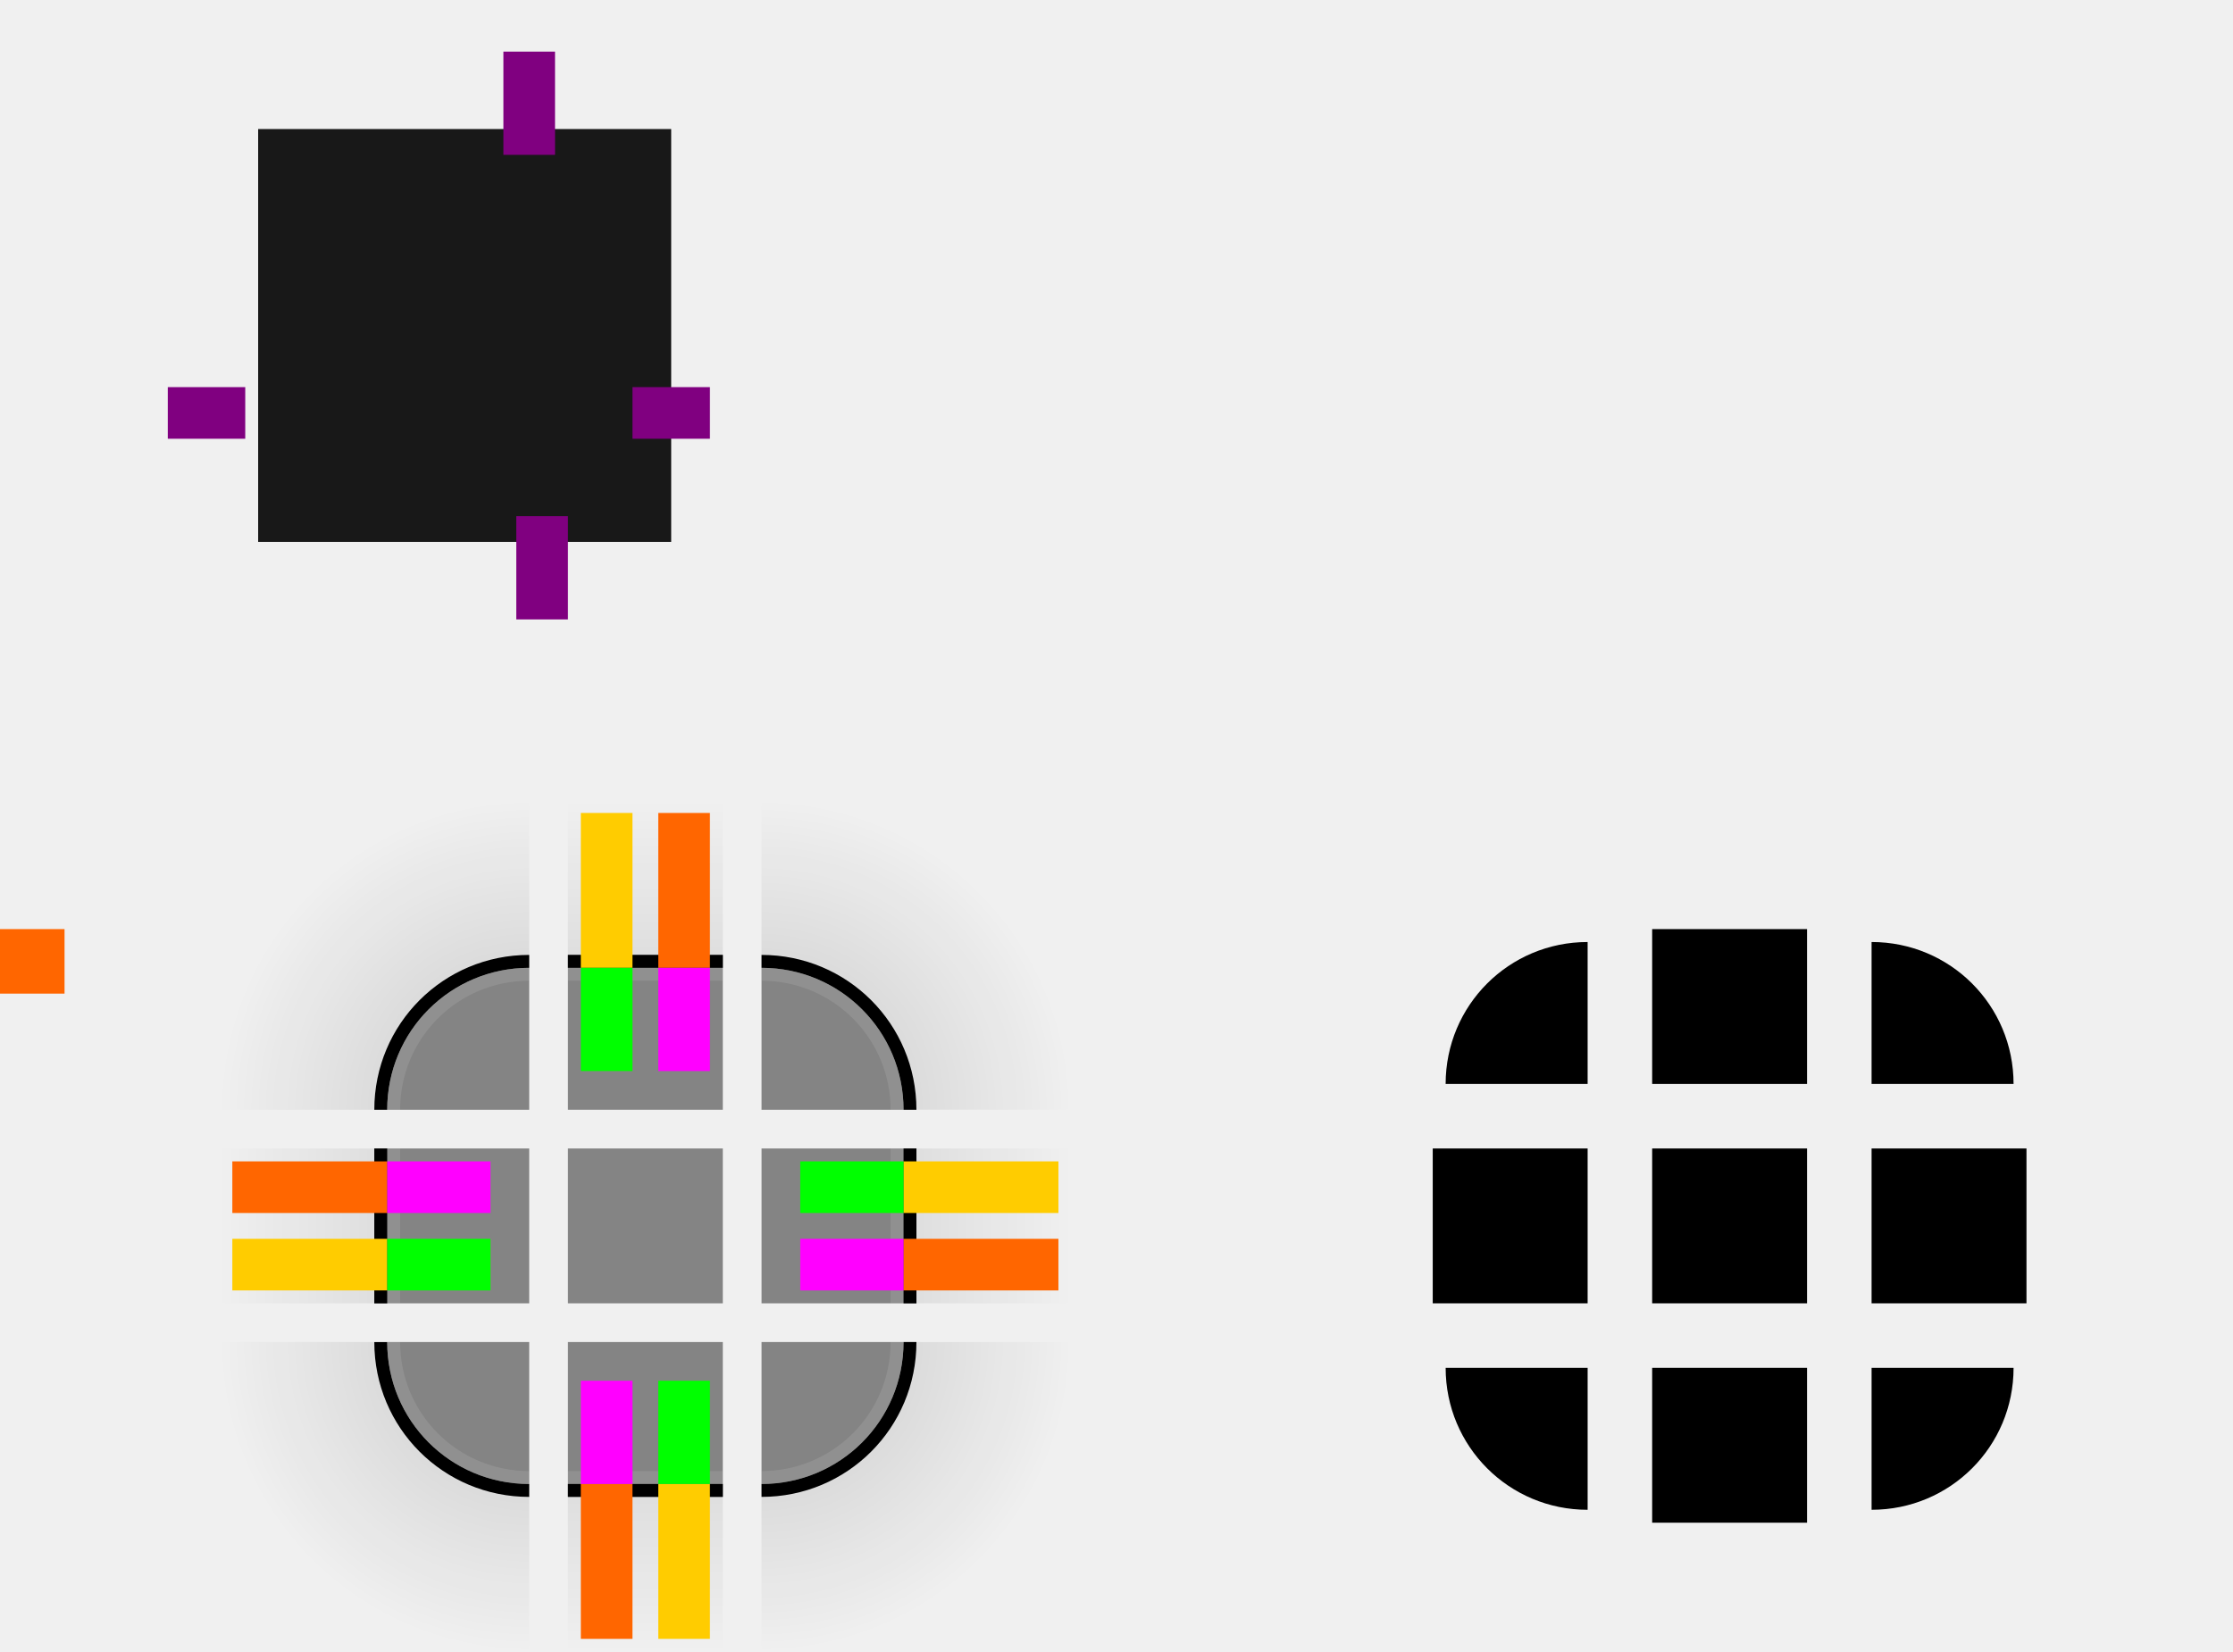
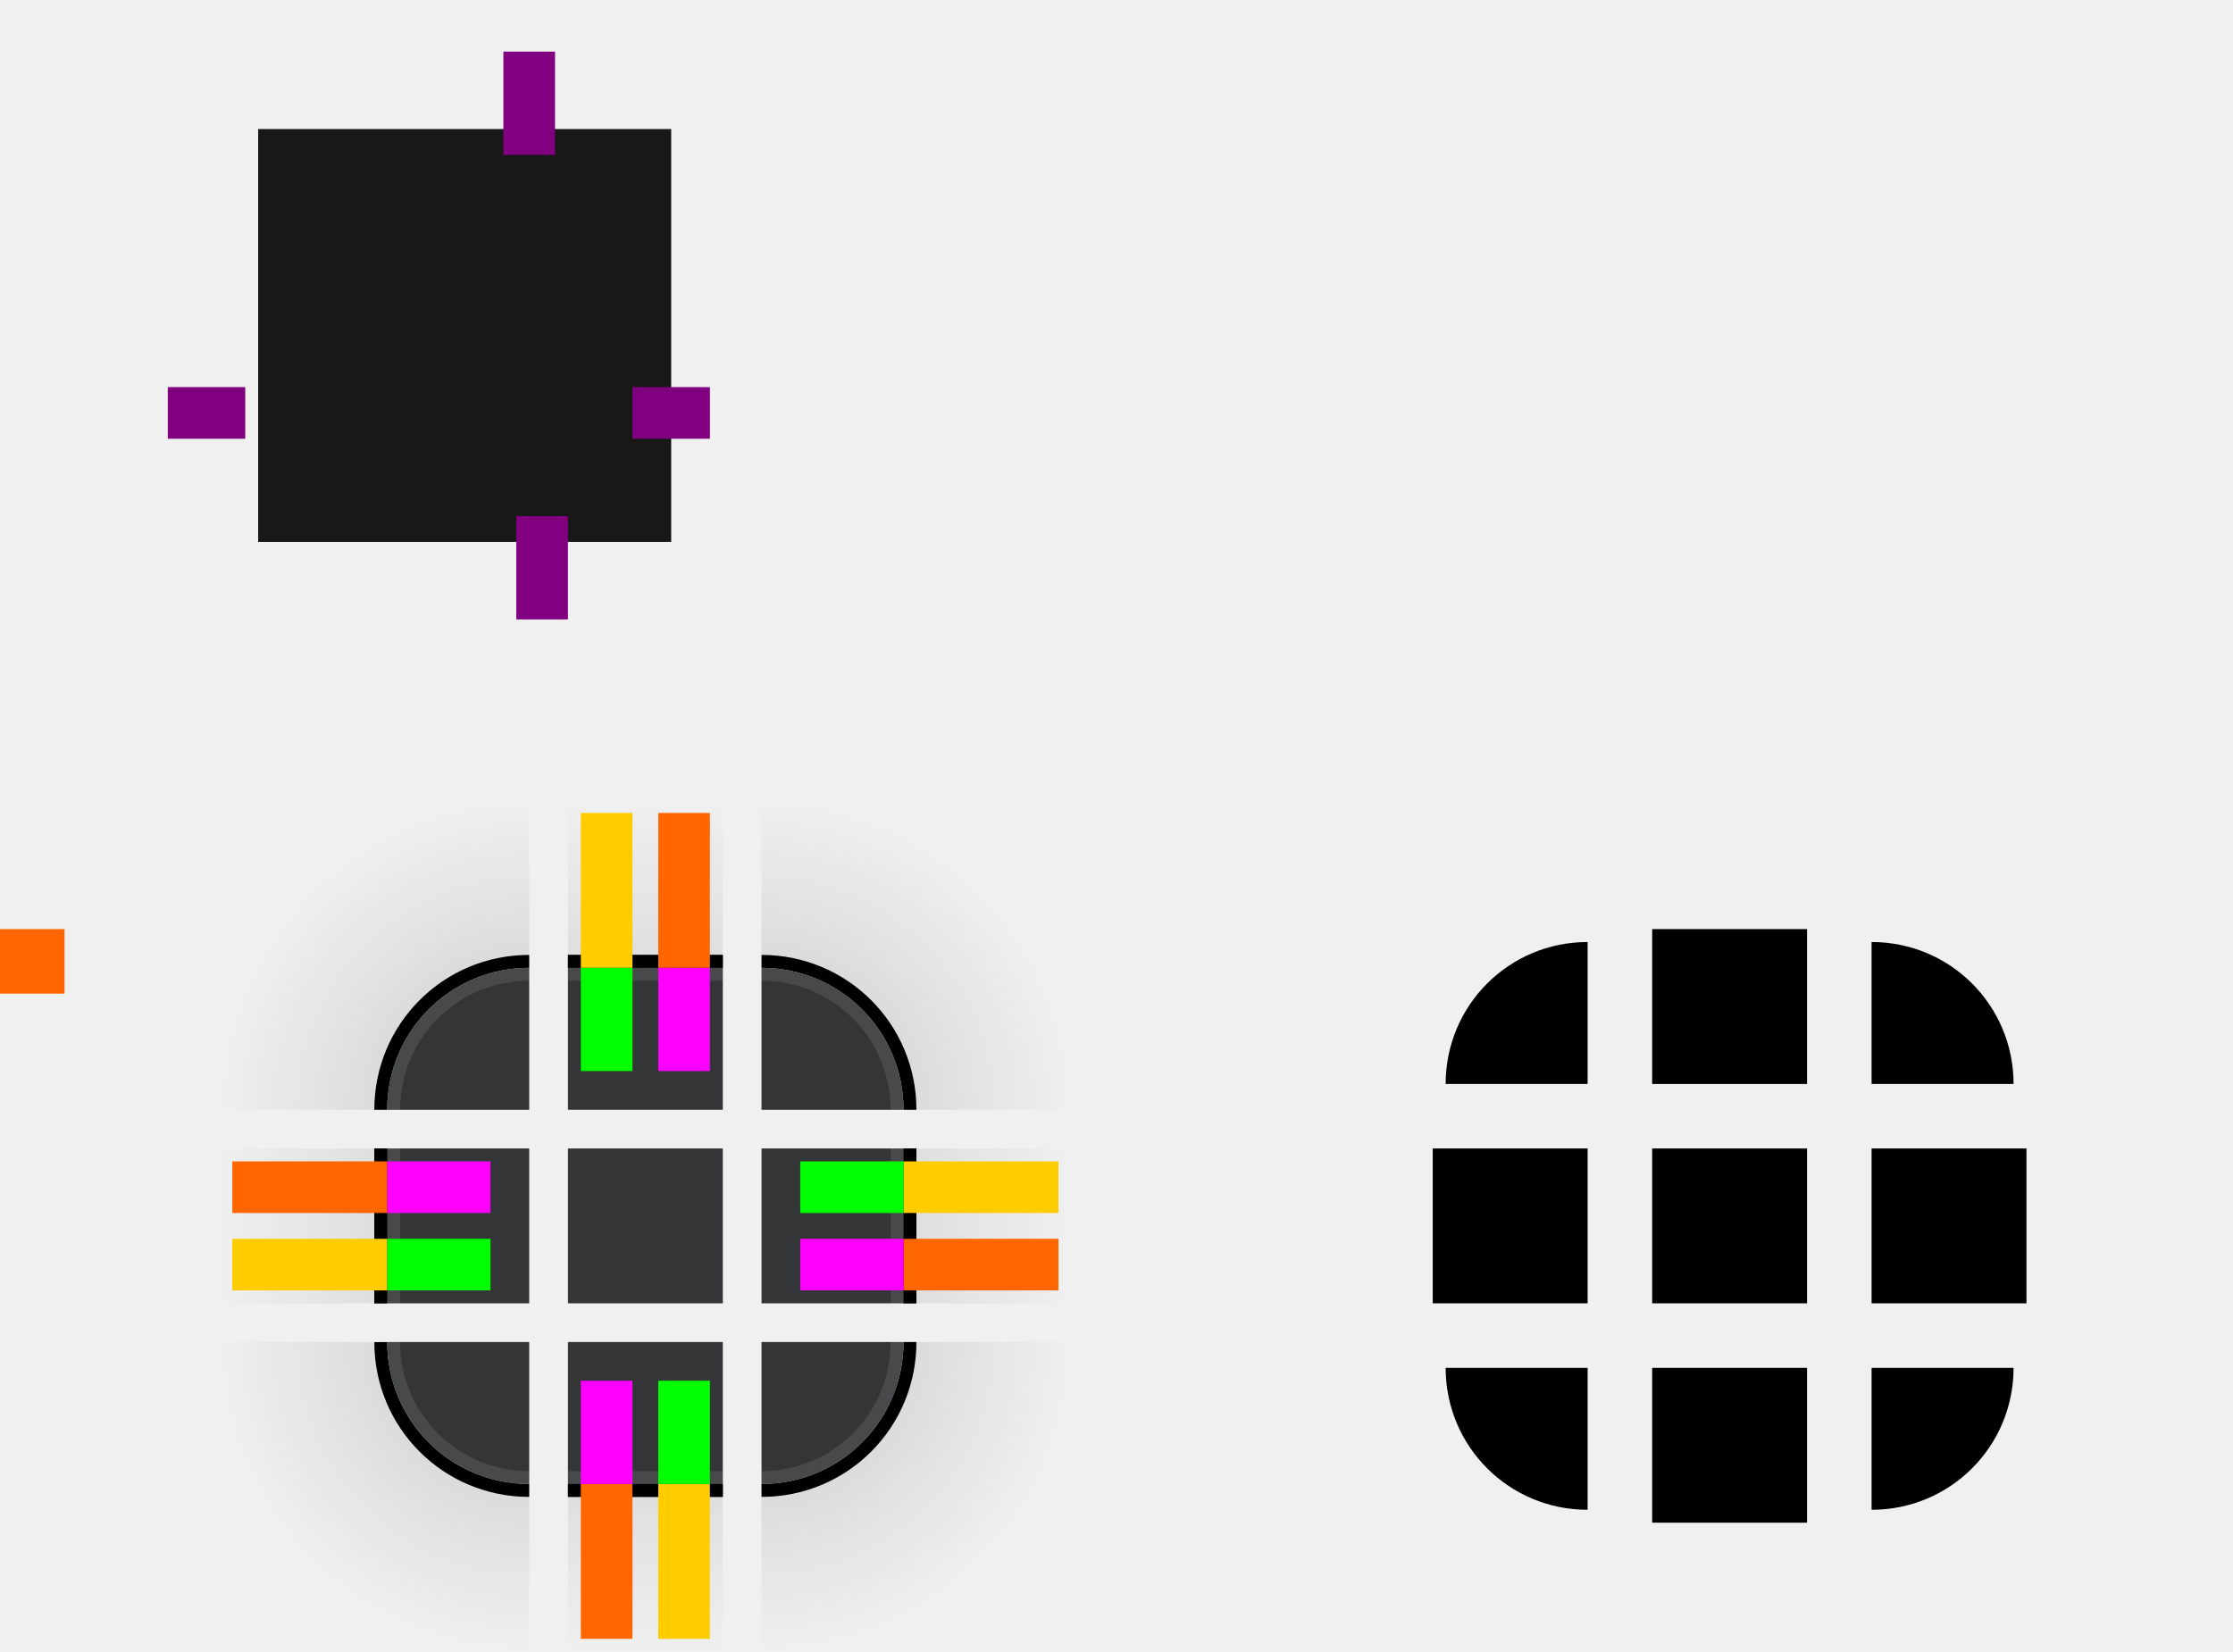
<svg xmlns="http://www.w3.org/2000/svg" xmlns:xlink="http://www.w3.org/1999/xlink" width="173" height="128" viewBox="0 0 173 128" id="svg2" version="1.1">
  <defs id="defs4">
    <style type="text/css" id="current-color-scheme">
      .ColorScheme-Text {
        color:#dfdfdf;
      }
      .ColorScheme-Background {
        color:#000000;
      }
      .ColorScheme-Highlight {
        color:#3daee9;
      }
      .ColorScheme-ViewText {
        color:#dfdfdf;
      }
      .ColorScheme-ViewBackground {
        color:#363636;
      }
      .ColorScheme-ViewHover {
        color:#93cee9;
      }
      .ColorScheme-ViewFocus{
        color:#3daee9;
      }
      .ColorScheme-ButtonText {
        color:#dfdfdf;
      }
      .ColorScheme-ButtonBackground {
        color:#363636;
      }
      .ColorScheme-ButtonHover {
        color:#93cee9;
      }
      .ColorScheme-ButtonFocus{
        color:#3daee9;
      }
      </style>
    <linearGradient gradientTransform="matrix(1.102054,0,0,1,95.72229,0)" y2="-35" x2="-904.362" y1="-35" x1="-920.695" gradientUnits="userSpaceOnUse" id="linearGradient4920" xlink:href="#linearGradient4270" />
    <linearGradient id="linearGradient4270">
      <stop style="stop-color:#000000;stop-opacity:0.667" offset="0" id="stop4272" />
      <stop style="stop-color:#000000;stop-opacity:0;" offset="1" id="stop4274" />
    </linearGradient>
    <radialGradient r="6" fy="12" fx="77" cy="12" cx="77" gradientTransform="matrix(1.6289431e-5,-4.66664,4.66665,1.6289464e-5,3.998937,381.3309)" gradientUnits="userSpaceOnUse" id="radialGradient994" xlink:href="#linearGradient4270" />
  </defs>
  <g id="layer1" transform="translate(0,-832.3622)">
    <rect style="opacity:0.9;fill:currentColor;fill-opacity:1;stroke:none" id="thick-center" width="32" height="32" x="20" y="842.362" class="ColorScheme-Background" />
    <rect style="opacity:1;fill:#ff6600;fill-opacity:1;stroke:none" id="hint-tile-center" width="5" height="5" x="0" y="904.362" />
    <rect transform="rotate(90)" style="fill:#800080;fill-opacity:1;stroke:none;stroke-width:1" id="thick-hint-right-margin" width="4" height="6" x="862.362" y="-55" />
    <rect transform="rotate(90)" y="-19" x="862.362" height="6" width="4" id="thick-hint-left-margin" style="fill:#800080;fill-opacity:1;stroke:none;stroke-width:1" />
    <rect y="836.362" x="39" height="8" width="4" id="thick-hint-top-margin" style="fill:#800080;fill-opacity:1;stroke:none;stroke-width:1.155" />
    <rect style="fill:#800080;fill-opacity:1;stroke:none;stroke-width:1.155" id="thick-hint-bottom-margin" width="4" height="8" x="40" y="872.362" />
    <use x="0" y="0" xlink:href="#top" id="bottom" transform="matrix(1,0,0,-1,1.5722092e-5,1854.723)" width="100%" height="100%" />
    <use height="100%" width="100%" transform="matrix(0,1,1,0,-877.3622,877.3622)" id="left" xlink:href="#top" y="0" x="0" />
    <use x="0" y="0" xlink:href="#shadow-top" id="shadow-right" transform="rotate(90,49.99998,927.3622)" width="100%" height="100%" />
    <use x="0" y="0" xlink:href="#top" id="right" transform="rotate(90,50.00001,927.3622)" width="100%" height="100%" />
    <use x="0" y="0" xlink:href="#shadow-top" id="shadow-left" transform="rotate(-90,50.00008,927.3622)" width="100%" height="100%" />
    <use x="0" y="0" xlink:href="#shadow-top" id="shadow-bottom" transform="matrix(1,0,0,-1,4.2722092e-5,1854.724)" width="100%" height="100%" />
    <g transform="matrix(0.9999975,0,0,0.9999975,44.99999,-31.99761)" id="shadow-topleft">
      <path id="path4828" style="opacity:0.25;fill:url(#radialGradient994)" d="M 32 -6 L 32 22 L 47.167 22 C 47.167 14.891 52.889 9.169 59.998 9.169 L 59.998 11.5 L 60 11.5 L 60 -6 L 32 -6 z " transform="matrix(0.857145,0,0,0.857145,-55.4287,931.505)" />
      <path id="path1373" style="opacity:0;fill:#000000" d="m 44,71 c -9.418,0 -17,7.582 -17,17 h 1 c 0,-8.864 7.136,-16 16,-16 z" transform="matrix(0.857145,0,0,0.857145,-41.7144,874.933)" />
    </g>
    <g transform="matrix(0.375001,0,0,2,36.87497,-914.362)" id="top">
-       <rect transform="matrix(0,-1,-1,0,0,0)" style="opacity:0.45;fill:#000000;stroke-width:0.866" id="rect4152" width="6" height="32" x="-916.362" y="-51" />
+       <rect transform="matrix(0,-1,-1,0,0,0)" style="opacity:0.88;fill:#1b1c1e;stroke-width:0.866" id="rect4152" width="6" height="32" x="-916.362" y="-51" />
      <rect transform="matrix(0,-1,-1,0,0,0)" style="opacity:1;fill:#000000;stroke-width:0.25" id="rect2" width="0.5" height="32" x="-910.862" y="-51" />
      <rect transform="matrix(0,-1,-1,0,0,0)" style="opacity:0.1;fill:#ffffff;stroke-width:0.25" id="rect5" width="0.5" height="32" x="-911.362" y="-51" />
    </g>
    <g transform="matrix(0.7499983,0,0,0.7499983,19.24896,223.5921)" id="topleft">
      <path id="path56" d="m 29.001,910.362 c -8.865,0 -16,7.136 -16,16 h 1.331 c 0,-8.126 6.542,-14.666 14.669,-14.666 z" style="fill:#000000;stroke-width:1" />
-       <path id="rect4159" d="m 29.001,911.696 c -8.125,0 -14.667,6.541 -14.667,14.667 h 14.667 z" style="opacity:0.45;fill:#000000;stroke-width:0.917" />
+       <path id="rect4159" d="m 29.001,911.696 c -8.125,0 -14.667,6.541 -14.667,14.667 h 14.667 z" style="opacity:0.88;fill:#1b1c1e;stroke-width:0.917" />
      <path id="path57" d="m 29.001,911.696 c -8.126,0 -14.667,6.541 -14.667,14.667 h 1.334 c 0,-7.387 5.946,-13.333 13.333,-13.333 z" style="opacity:0.1;fill:#ffffff;stroke-width:1" />
    </g>
-     <rect style="opacity:0.45;fill:#000000" id="center" width="12" height="12" x="44" y="921.362" />
+     <rect style="opacity:0.88;fill:#1b1c1e" id="center" width="12" height="12" x="44" y="921.362" />
    <g style="opacity:1" transform="matrix(0.375003,0,0,1.55556,36.87491,-507.0941)" id="shadow-top">
      <rect y="-51" x="-916.362" height="32" width="6" id="rect4820" style="opacity:1;fill:none;fill-opacity:1;stroke:none" transform="matrix(0,-1,-1,0,0,0)" />
      <rect y="-51" x="-908.648" height="32" width="7.714" id="rect4822" style="opacity:0.25;fill:url(#linearGradient4920)" transform="matrix(0,-1,-1,0,0,0)" />
      <rect y="-51" x="-906.076" height="32" width="0.643" id="rect1453" style="opacity:0;fill:#000000" transform="matrix(0,-1,-1,0,0,0)" />
    </g>
    <rect style="fill:#ff6600;fill-opacity:1;stroke:none;stroke-width:1.414" id="shadow-hint-top-margin" width="4" height="12" x="51" y="895.362" />
    <rect y="947.362" x="45" height="12" width="4" id="shadow-hint-bottom-margin" style="fill:#ff6600;fill-opacity:1;stroke:none;stroke-width:1.414" />
    <rect y="-82" x="928.362" height="12" width="4" id="shadow-hint-right-margin" style="fill:#ff6600;fill-opacity:1;stroke:none;stroke-width:1.414" transform="rotate(90)" />
    <rect style="fill:#ff6600;fill-opacity:1;stroke:none;stroke-width:1.414" id="shadow-hint-left-margin" width="4" height="12" x="922.362" y="-30" transform="rotate(90)" />
    <rect y="978.362" x="44" height="12" width="12" id="shadow-center" style="fill:none" />
    <use x="0" y="0" xlink:href="#topleft" id="topright" transform="matrix(-1,0,0,1,99.99894,-6.4758783e-6)" width="100%" height="100%" />
    <use x="0" y="0" xlink:href="#topleft" id="bottomleft" transform="matrix(1,0,0,-1,-3.4464062e-5,1854.725)" width="100%" height="100%" />
    <use x="0" y="0" xlink:href="#topleft" id="bottomright" transform="rotate(180,49.9995,927.3622)" width="100%" height="100%" />
    <use x="0" y="0" xlink:href="#shadow-topleft" id="shadow-topright" transform="matrix(-1,0,0,1,99.99805,-0.00193026)" width="100%" height="100%" />
    <use x="0" y="0" xlink:href="#shadow-topleft" id="shadow-bottomleft" transform="matrix(1,0,0,-1,0,1854.724)" width="100%" height="100%" />
    <use x="0" y="0" xlink:href="#shadow-topleft" id="shadow-bottomright" transform="rotate(180,49.99902,927.3632)" width="100%" height="100%" />
    <rect style="fill:#ffcc00;fill-opacity:1;stroke:none;stroke-width:1.414" id="shadow-hint-top-inset" width="4" height="12" x="45" y="895.362" />
    <rect y="947.362" x="51" height="12" width="4" id="shadow-hint-bottom-inset" style="fill:#ffcc00;fill-opacity:1;stroke:none;stroke-width:1.414" />
    <rect y="-82" x="922.362" height="12" width="4" id="shadow-hint-right-inset" style="fill:#ffcc00;fill-opacity:1;stroke:none;stroke-width:1.414" transform="rotate(90)" />
    <rect style="fill:#ffcc00;fill-opacity:1;stroke:none;stroke-width:1.414" id="shadow-hint-left-inset" width="4" height="12" x="928.362" y="-30" transform="rotate(90)" />
    <rect y="907.362" x="45" height="8" width="4" id="hint-top-inset" style="fill:#00ff00;fill-opacity:1;stroke:none;stroke-width:1.155" />
    <rect style="fill:#00ff00;fill-opacity:1;stroke:none;stroke-width:0.183" id="hint-bottom-inset" width="4" height="8" x="51" y="939.362" />
    <rect transform="rotate(90)" style="fill:#00ff00;fill-opacity:1;stroke:none;stroke-width:0.183" id="hint-right-inset" width="4" height="8" x="922.362" y="-70" />
    <rect transform="rotate(90)" y="-38" x="928.362" height="8" width="4" id="hint-left-inset" style="fill:#00ff00;fill-opacity:1;stroke:none;stroke-width:0.183" />
    <rect y="907.362" x="51" height="8" width="4" id="hint-top-margin" style="fill:#ff00ff;fill-opacity:1;stroke:none;stroke-width:1.155" />
    <rect style="fill:#ff00ff;fill-opacity:1;stroke:none;stroke-width:1" id="hint-bottom-margin" width="4" height="8" x="45" y="939.362" />
    <rect transform="rotate(90)" style="fill:#ff00ff;fill-opacity:1;stroke:none;stroke-width:1" id="hint-right-margin" width="4" height="8" x="928.362" y="-70" />
    <rect transform="rotate(90)" y="-38" x="922.362" height="8" width="4" id="hint-left-margin" style="fill:#ff00ff;fill-opacity:1;stroke:none;stroke-width:1" />
    <rect id="mask-top" height="12" width="12" x="128" y="904.362" style="stroke-width:0.866" />
    <rect id="mask-center" height="12" width="12" x="128" y="921.362" />
    <rect id="mask-bottom" height="12" transform="scale(1,-1)" width="12" x="128" y="-950.362" style="stroke-width:0.866" />
    <rect id="mask-left" height="12" width="12" x="111" y="921.362" style="stroke-width:0.866" />
    <rect id="mask-right" height="12" width="12" x="145" y="921.362" style="stroke-width:0.866" />
    <g id="mask-topleft" transform="matrix(0.75,0,0,0.75,41.25,226.0906)">
      <path id="path11" d="m 109,905.696 c -8.125,0 -14.667,6.541 -14.667,14.667 H 109 Z" style="stroke-width:0.917" />
      <rect id="rect12" width="16" height="16" x="93" y="904.362" style="fill:none" />
    </g>
    <g transform="matrix(0.375001,0,0,-1.5,34.875,2171.9)" id="north-bottom">
-       <rect transform="matrix(0,-1,-1,0,0,0)" style="opacity:0.45;fill:#000000" id="rect7" width="8" height="32" x="-918.362" y="-51" />
+       <rect transform="matrix(0,-1,-1,0,0,0)" style="opacity:0.88;fill:#1b1c1e" id="rect7" width="8" height="32" x="-918.362" y="-51" />
      <rect transform="matrix(0,-1,-1,0,0,0)" style="opacity:0;fill:#ffffff;stroke-width:0.25" id="rect8" width="0.5" height="32" x="-910.862" y="-51" />
    </g>
    <g transform="matrix(0,0.375001,1.5,0,-1337.542,773.237)" id="north-left">
-       <rect transform="matrix(0,-1,-1,0,0,0)" style="opacity:0.45;fill:#000000" id="rect9" width="8" height="32" x="-918.362" y="-51" />
+       <rect transform="matrix(0,-1,-1,0,0,0)" style="opacity:0.88;fill:#1b1c1e" id="rect9" width="8" height="32" x="-918.362" y="-51" />
      <rect transform="matrix(0,-1,-1,0,0,0)" style="opacity:0;fill:#ffffff;stroke-width:0.25" id="rect10" width="0.5" height="32" x="-910.862" y="-51" />
    </g>
    <g transform="matrix(0,0.375001,-1.5,0,1433.542,773.237)" id="north-right">
-       <rect transform="matrix(0,-1,-1,0,0,0)" style="opacity:0.45;fill:#000000" id="rect11" width="8" height="32" x="-918.362" y="-51" />
+       <rect transform="matrix(0,-1,-1,0,0,0)" style="opacity:0.88;fill:#1b1c1e" id="rect11" width="8" height="32" x="-918.362" y="-51" />
      <rect transform="matrix(0,-1,-1,0,0,0)" style="opacity:0;fill:#ffffff;stroke-width:0.25" id="rect16" width="0.5" height="32" x="-910.862" y="-51" />
    </g>
    <g transform="matrix(0.375001,0,0,1.5,34.875,-599.1789)" id="north-top">
-       <rect transform="matrix(0,-1,-1,0,0,0)" style="opacity:0.45;fill:#000000" id="rect3" width="8" height="32" x="-918.362" y="-51" />
+       <rect transform="matrix(0,-1,-1,0,0,0)" style="opacity:0.88;fill:#1b1c1e" id="rect3" width="8" height="32" x="-918.362" y="-51" />
      <rect transform="matrix(0,-1,-1,0,0,0)" style="opacity:0;fill:#ffffff;stroke-width:0.25" id="rect4" width="0.5" height="32" x="-910.862" y="-51" />
    </g>
    <g transform="matrix(0.7499983,0,0,0.7499983,18.25001,83.59211)" id="north-topleft">
-       <path id="path4" d="m 29,910.362 c -8.864,0 -16,7.136 -16,16 h 16 z" style="opacity:0.45;fill:#000000" />
+       <path id="path4" d="m 29,910.362 c -8.864,0 -16,7.136 -16,16 h 16 z" style="opacity:0.88;fill:#1b1c1e" />
      <path id="path5" style="opacity:0;fill:#ffffff" d="m 29,910.362 c -8.864,0 -16,7.136 -16,16 h 1 c 0,-8.31 6.69,-15 15,-15 z" />
    </g>
-     <rect style="opacity:0.45;fill:#000000" id="north-center" width="12" height="12" x="42" y="780.362" />
+     <rect style="opacity:0.88;fill:#1b1c1e" id="north-center" width="12" height="12" x="42" y="780.362" />
    <g transform="matrix(-0.7499983,0,0,0.7499983,77.74995,83.59217)" id="north-topright">
-       <path id="path18" d="m 29,910.362 c -8.864,0 -16,7.136 -16,16 h 16 z" style="opacity:0.45;fill:#000000" />
+       <path id="path18" d="m 29,910.362 c -8.864,0 -16,7.136 -16,16 h 16 z" style="opacity:0.88;fill:#1b1c1e" />
      <path id="path19" style="opacity:0;fill:#ffffff" d="m 29,910.362 c -8.864,0 -16,7.136 -16,16 h 1 c 0,-8.31 6.69,-15 15,-15 z" />
    </g>
    <g transform="matrix(0.7499983,0,0,-0.7499983,18.25003,1489.127)" id="north-bottomleft">
-       <path id="path8" d="m 29,910.362 c -8.864,0 -16,7.136 -16,16 h 16 z" style="opacity:0.45;fill:#000000" />
+       <path id="path8" d="m 29,910.362 c -8.864,0 -16,7.136 -16,16 h 16 z" style="opacity:0.88;fill:#1b1c1e" />
      <path id="path9" style="opacity:0;fill:#ffffff" d="m 29,910.362 c -8.864,0 -16,7.136 -16,16 h 1 c 0,-8.31 6.69,-15 15,-15 z" />
    </g>
    <g transform="matrix(-0.7499983,0,0,-0.7499983,77.74995,1489.128)" id="north-bottomright">
-       <path id="path16" d="m 29,910.362 c -8.864,0 -16,7.136 -16,16 h 16 z" style="opacity:0.45;fill:#000000" />
+       <path id="path16" d="m 29,910.362 c -8.864,0 -16,7.136 -16,16 h 16 z" style="opacity:0.88;fill:#1b1c1e" />
      <path id="path17" style="opacity:0;fill:#ffffff" d="m 29,910.362 c -8.864,0 -16,7.136 -16,16 h 1 c 0,-8.31 6.69,-15 15,-15 z" />
    </g>
    <use x="0" y="0" xlink:href="#mask-topleft" id="mask-topright" transform="rotate(90,134,927.3622)" />
    <use x="0" y="0" xlink:href="#mask-topleft" id="mask-bottomright" transform="rotate(180,134,927.3622)" />
    <use x="0" y="0" xlink:href="#mask-topleft" id="mask-bottomleft" transform="rotate(-90,134,927.3622)" />
    <g transform="matrix(0.375001 0 0 -2 36.875 2853.09)" id="south-bottom">
-       <rect transform="matrix(0 -1 -1 0 0 0)" style="opacity:0.45;fill:#000000" id="rect54" width="8" height="32" x="-918.362" y="-51" />
+       <rect transform="matrix(0 -1 -1 0 0 0)" style="opacity:0.88;fill:#1b1c1e" id="rect54" width="8" height="32" x="-918.362" y="-51" />
      <rect transform="matrix(0 -1 -1 0 0 0)" style="opacity:1;fill:#000000;stroke-width:0.25" id="rect55" width="0.5" height="32" x="-910.862" y="-51" />
      <rect transform="matrix(0 -1 -1 0 0 0)" style="opacity:0.1;fill:#ffffff;stroke-width:0.25" id="rect56" width="0.5" height="32" x="-911.362" y="-51" />
    </g>
    <g transform="matrix(0 0.375001 2 0 -1792.72 997.237)" id="south-left">
-       <rect transform="matrix(0 -1 -1 0 0 0)" style="opacity:0.45;fill:#000000" id="rect51" width="8" height="32" x="-918.362" y="-51" />
+       <rect transform="matrix(0 -1 -1 0 0 0)" style="opacity:0.88;fill:#1b1c1e" id="rect51" width="8" height="32" x="-918.362" y="-51" />
      <rect transform="matrix(0 -1 -1 0 0 0)" style="opacity:1;fill:#000000;stroke-width:0.25" id="rect52" width="0.5" height="32" x="-910.862" y="-51" />
      <rect transform="matrix(0 -1 -1 0 0 0)" style="opacity:0.1;fill:#ffffff;stroke-width:0.25" id="rect53" width="0.5" height="32" x="-911.362" y="-51" />
    </g>
    <g transform="matrix(0 0.375001 -2 0 1892.72 997.237)" id="south-right">
-       <rect transform="matrix(0 -1 -1 0 0 0)" style="opacity:0.45;fill:#000000" id="rect48" width="8" height="32" x="-918.362" y="-51" />
+       <rect transform="matrix(0 -1 -1 0 0 0)" style="opacity:0.88;fill:#1b1c1e" id="rect48" width="8" height="32" x="-918.362" y="-51" />
      <rect transform="matrix(0 -1 -1 0 0 0)" style="opacity:1;fill:#000000;stroke-width:0.25" id="rect49" width="0.5" height="32" x="-910.862" y="-51" />
      <rect transform="matrix(0 -1 -1 0 0 0)" style="opacity:0.1;fill:#ffffff;stroke-width:0.25" id="rect50" width="0.5" height="32" x="-911.362" y="-51" />
    </g>
    <g transform="matrix(0.375001 0 0 2 36.875 -832.361)" id="south-top">
-       <rect transform="matrix(0 -1 -1 0 0 0)" style="opacity:0.45;fill:#000000" id="rect6" width="8" height="32" x="-918.362" y="-51" />
+       <rect transform="matrix(0 -1 -1 0 0 0)" style="opacity:0.88;fill:#1b1c1e" id="rect6" width="8" height="32" x="-918.362" y="-51" />
      <rect transform="matrix(0 -1 -1 0 0 0)" style="opacity:1;fill:#000000;stroke-width:0.25" id="rect13" width="0.5" height="32" x="-910.862" y="-51" />
      <rect transform="matrix(0 -1 -1 0 0 0)" style="opacity:0.1;fill:#ffffff;stroke-width:0.25" id="rect14" width="0.5" height="32" x="-911.362" y="-51" />
    </g>
    <g transform="translate(15, 78.0001)" id="south-topleft">
-       <path id="path14" d="m 29,911.362 c -8.31,0 -15,6.69 -15,15 h 15 z" style="opacity:0.45;fill:#000000;stroke-width:0.938" />
+       <path id="path14" d="m 29,911.362 c -8.31,0 -15,6.69 -15,15 h 15 z" style="opacity:0.88;fill:#1b1c1e;stroke-width:0.938" />
      <path id="path15" style="opacity:1;fill:#000000" d="m 29,910.362 c -8.864,0 -16,7.136 -16,16 h 1 c 0,-8.31 6.69,-15 15,-15 z" />
      <path id="path20" style="opacity:0.1;fill:#ffffff;stroke-width:0.938" d="m 29,911.362 c -8.31,0 -15,6.69 -15,15 h 1 c 0,-7.756 6.244,-14 14,-14 z" />
    </g>
-     <rect style="opacity:0.45;fill:#000000" id="south-center" width="12" height="12" x="44" y="1004.362" />
+     <rect style="opacity:0.88;fill:#1b1c1e" id="south-center" width="12" height="12" x="44" y="1004.362" />
    <g transform="matrix(-1 0 0 1 85.0001 78.0001)" id="south-topright">
-       <path id="path46" d="m 29,911.362 c -8.31,0 -15,6.69 -15,15 h 15 z" style="opacity:0.45;fill:#000000;stroke-width:0.938" />
+       <path id="path46" d="m 29,911.362 c -8.31,0 -15,6.69 -15,15 h 15 z" style="opacity:0.88;fill:#1b1c1e;stroke-width:0.938" />
      <path id="path47" style="opacity:1;fill:#000000" d="m 29,910.362 c -8.864,0 -16,7.136 -16,16 h 1 c 0,-8.31 6.69,-15 15,-15 z" />
      <path id="path48" style="opacity:0.1;fill:#ffffff;stroke-width:0.938" d="m 29,911.362 c -8.31,0 -15,6.69 -15,15 h 1 c 0,-7.756 6.244,-14 14,-14 z" />
    </g>
    <g transform="matrix(1 0 0 -1 15 1942.72)" id="south-bottomleft">
-       <path id="path43" d="m 29,911.362 c -8.31,0 -15,6.69 -15,15 h 15 z" style="opacity:0.45;fill:#000000;stroke-width:0.938" />
+       <path id="path43" d="m 29,911.362 c -8.31,0 -15,6.69 -15,15 h 15 z" style="opacity:0.88;fill:#1b1c1e;stroke-width:0.938" />
      <path id="path44" style="opacity:1;fill:#000000" d="m 29,910.362 c -8.864,0 -16,7.136 -16,16 h 1 c 0,-8.31 6.69,-15 15,-15 z" />
      <path id="path45" style="opacity:0.1;fill:#ffffff;stroke-width:0.938" d="m 29,911.362 c -8.31,0 -15,6.69 -15,15 h 1 c 0,-7.756 6.244,-14 14,-14 z" />
    </g>
    <g transform="matrix(-1 1.22465e-16 -1.22465e-16 -1 85.0001 1942.72)" id="south-bottomright">
-       <path id="path40" d="m 29,911.362 c -8.31,0 -15,6.69 -15,15 h 15 z" style="opacity:0.45;fill:#000000;stroke-width:0.938" />
+       <path id="path40" d="m 29,911.362 c -8.31,0 -15,6.69 -15,15 h 15 z" style="opacity:0.88;fill:#1b1c1e;stroke-width:0.938" />
      <path id="path41" style="opacity:1;fill:#000000" d="m 29,910.362 c -8.864,0 -16,7.136 -16,16 h 1 c 0,-8.31 6.69,-15 15,-15 z" />
      <path id="path42" style="opacity:0.1;fill:#ffffff;stroke-width:0.938" d="m 29,911.362 c -8.31,0 -15,6.69 -15,15 h 1 c 0,-7.756 6.244,-14 14,-14 z" />
    </g>
    <rect y="988.362" x="42" height="8" width="4" id="south-hint-top-insert" style="fill:#00ff00;fill-opacity:1;stroke:none;stroke-width:1.155" />
    <rect style="fill:#00ff00;fill-opacity:1;stroke:none;stroke-width:0.183" id="south-hint-bottom-insert" width="4" height="8" x="54" y="1024.362" />
    <rect transform="rotate(90)" style="fill:#00ff00;fill-opacity:1;stroke:none;stroke-width:0.183" id="south-hint-right-insert" width="4" height="8" x="1002.362" y="-72" />
    <rect transform="rotate(90)" y="-36" x="1014.362" height="8" width="4" id="south-hint-left-insert" style="fill:#00ff00;fill-opacity:1;stroke:none;stroke-width:0.183" />
    <rect y="988.362" x="48" height="8" width="4" id="south-hint-hint-top-margin" style="fill:#ff00ff;fill-opacity:1;stroke:none;stroke-width:1.155" />
    <rect style="fill:#ff00ff;fill-opacity:1;stroke:none;stroke-width:1" id="south-hint-hint-bottom-margin" width="4" height="8" x="48" y="1024.362" />
    <rect transform="rotate(90)" style="fill:#ff00ff;fill-opacity:1;stroke:none;stroke-width:1" id="south-hint-hint-right-margin" width="4" height="8" x="1008.362" y="-72" />
    <rect transform="rotate(90)" y="-36" x="1008.362" height="8" width="4" id="south-hint-hint-left-margin" style="fill:#ff00ff;fill-opacity:1;stroke:none;stroke-width:1" />
    <rect id="south-mask-top" height="16" width="12" x="128" y="985.362" />
    <rect id="south-mask-center" height="12" width="12" x="128" y="1002.362" />
    <rect id="south-mask-bottom" height="16" transform="scale(1, -1)" width="12" x="128" y="-1031.362" />
    <rect id="south-mask-left" height="12" width="16" x="111" y="1002.362" />
    <rect id="south-mask-right" height="12" width="16" x="141" y="1002.362" />
    <g id="south-mask-topleft" transform="translate(18, 81.0001)">
      <path id="path34" d="m 109,905.362 c -8.31,0 -15,6.69 -15,15 H 109 Z" style="stroke-width:0.938" />
      <rect id="rect35" width="16" height="16" x="93" y="904.362" style="fill:none" />
    </g>
    <g id="south-mask-topright" transform="matrix(6.12323e-17 1 -1 6.12323e-17 1061.36 892.362)">
      <path id="path39" d="m 109,905.362 c -8.31,0 -15,6.69 -15,15 H 109 Z" style="stroke-width:0.938" />
      <rect id="rect39" width="16" height="16" x="93" y="904.362" style="fill:none" />
    </g>
    <g id="south-mask-bottomright" transform="matrix(-1 1.22465e-16 -1.22465e-16 -1 250 1935.72)">
      <path id="path38" d="m 109,905.362 c -8.31,0 -15,6.69 -15,15 H 109 Z" style="stroke-width:0.938" />
      <rect id="rect38" width="16" height="16" x="93" y="904.362" style="fill:none" />
    </g>
    <g id="south-mask-bottomleft" transform="matrix(6.12323e-17 -1 1 6.12323e-17 -793.362 1124.36)">
      <path id="path37" d="m 109,905.362 c -8.31,0 -15,6.69 -15,15 H 109 Z" style="stroke-width:0.938" />
      <rect id="rect37" width="16" height="16" x="93" y="904.362" style="fill:none" />
    </g>
  </g>
</svg>
